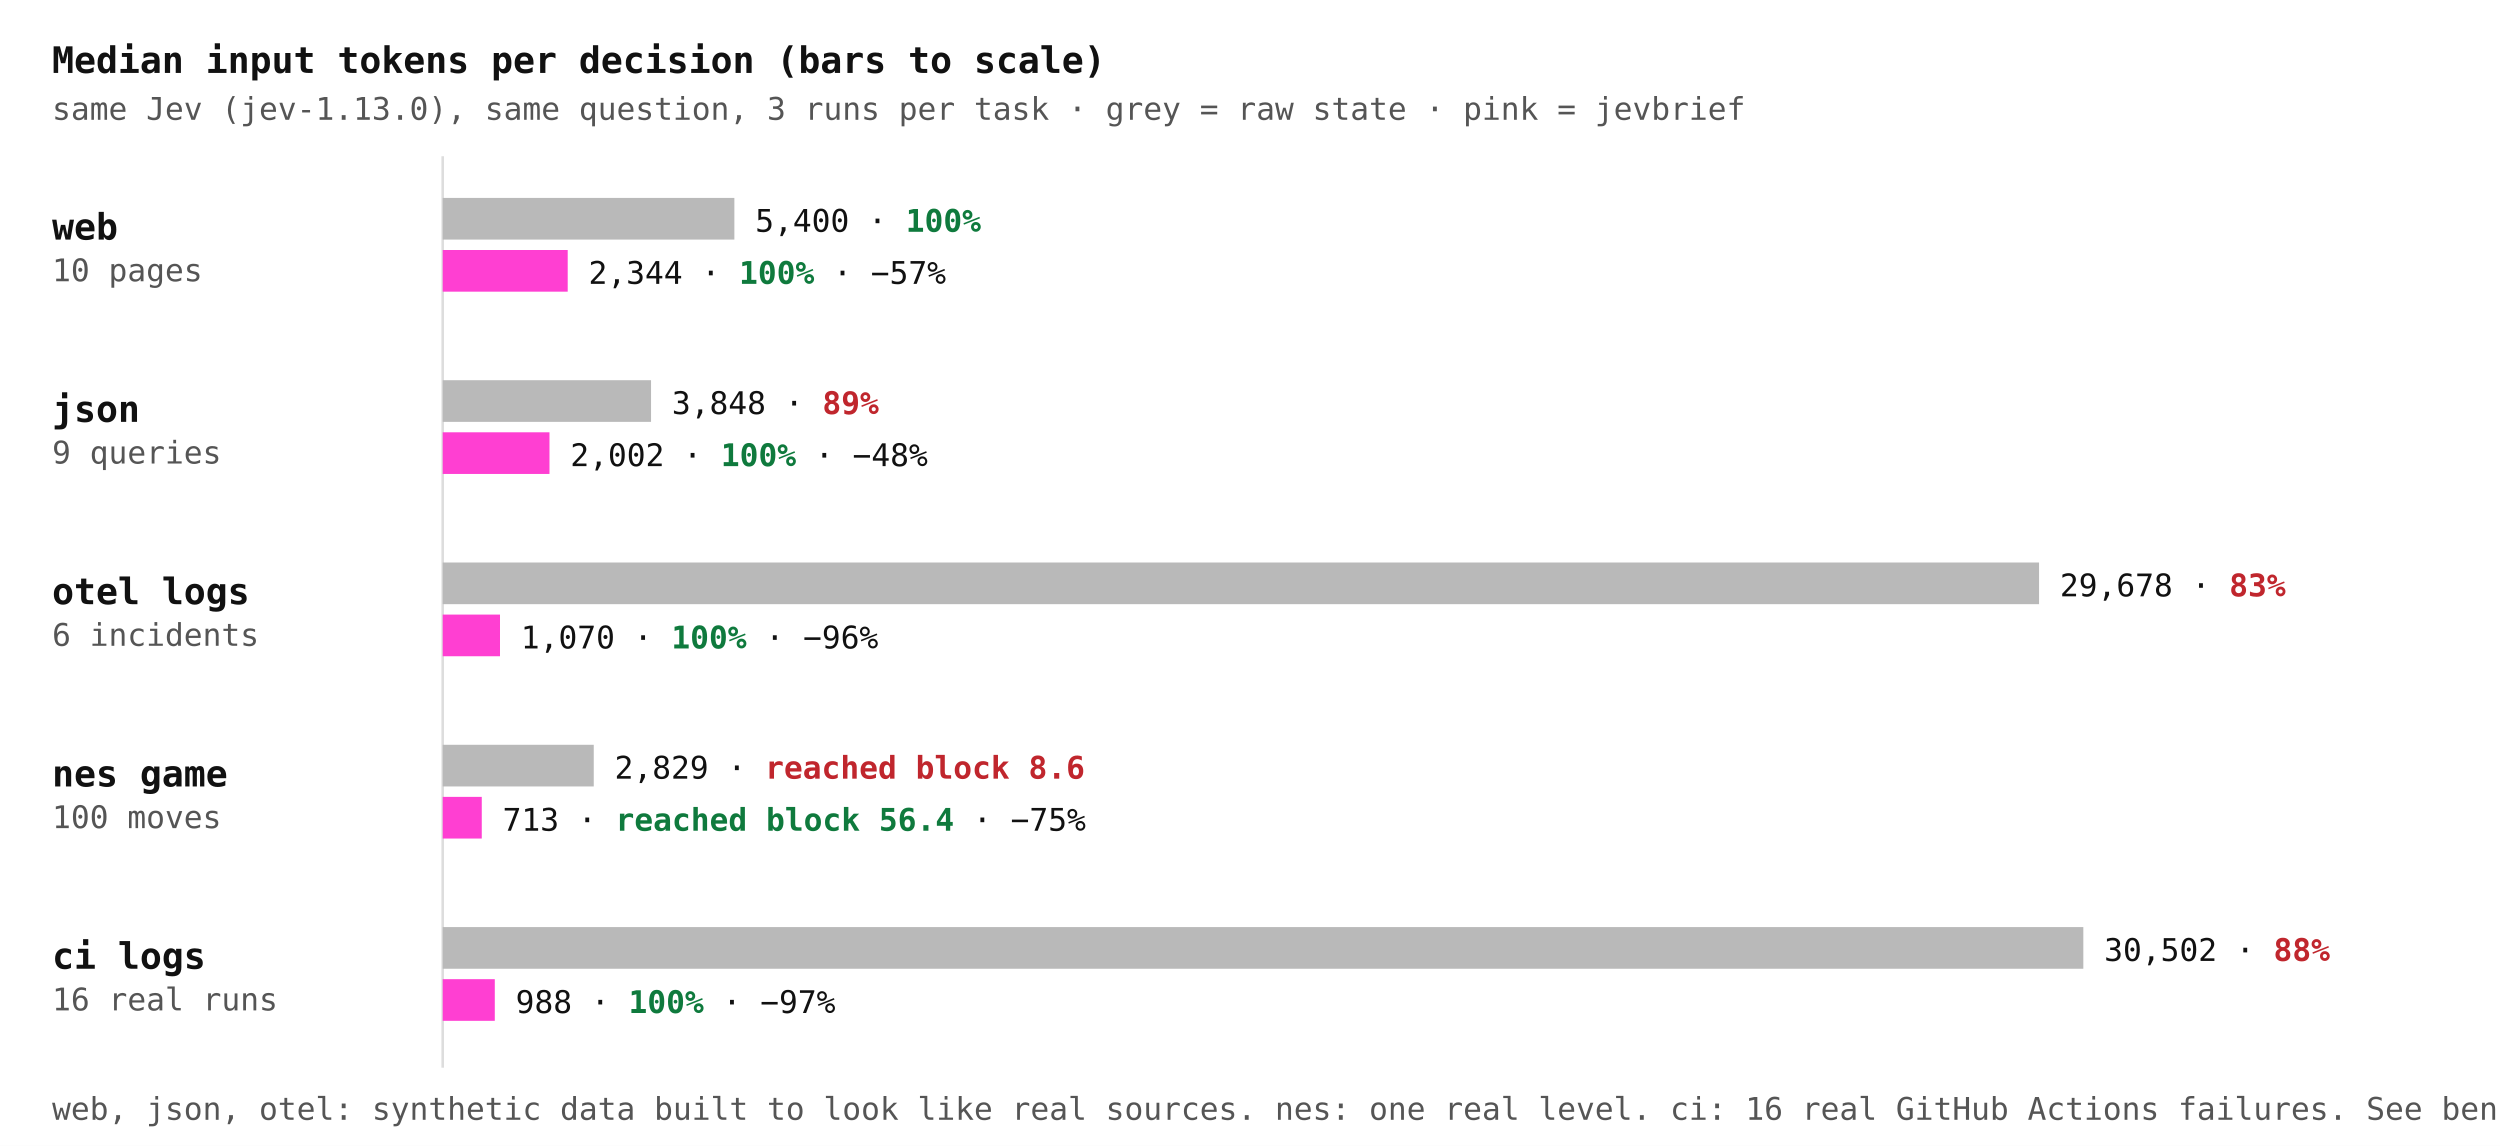
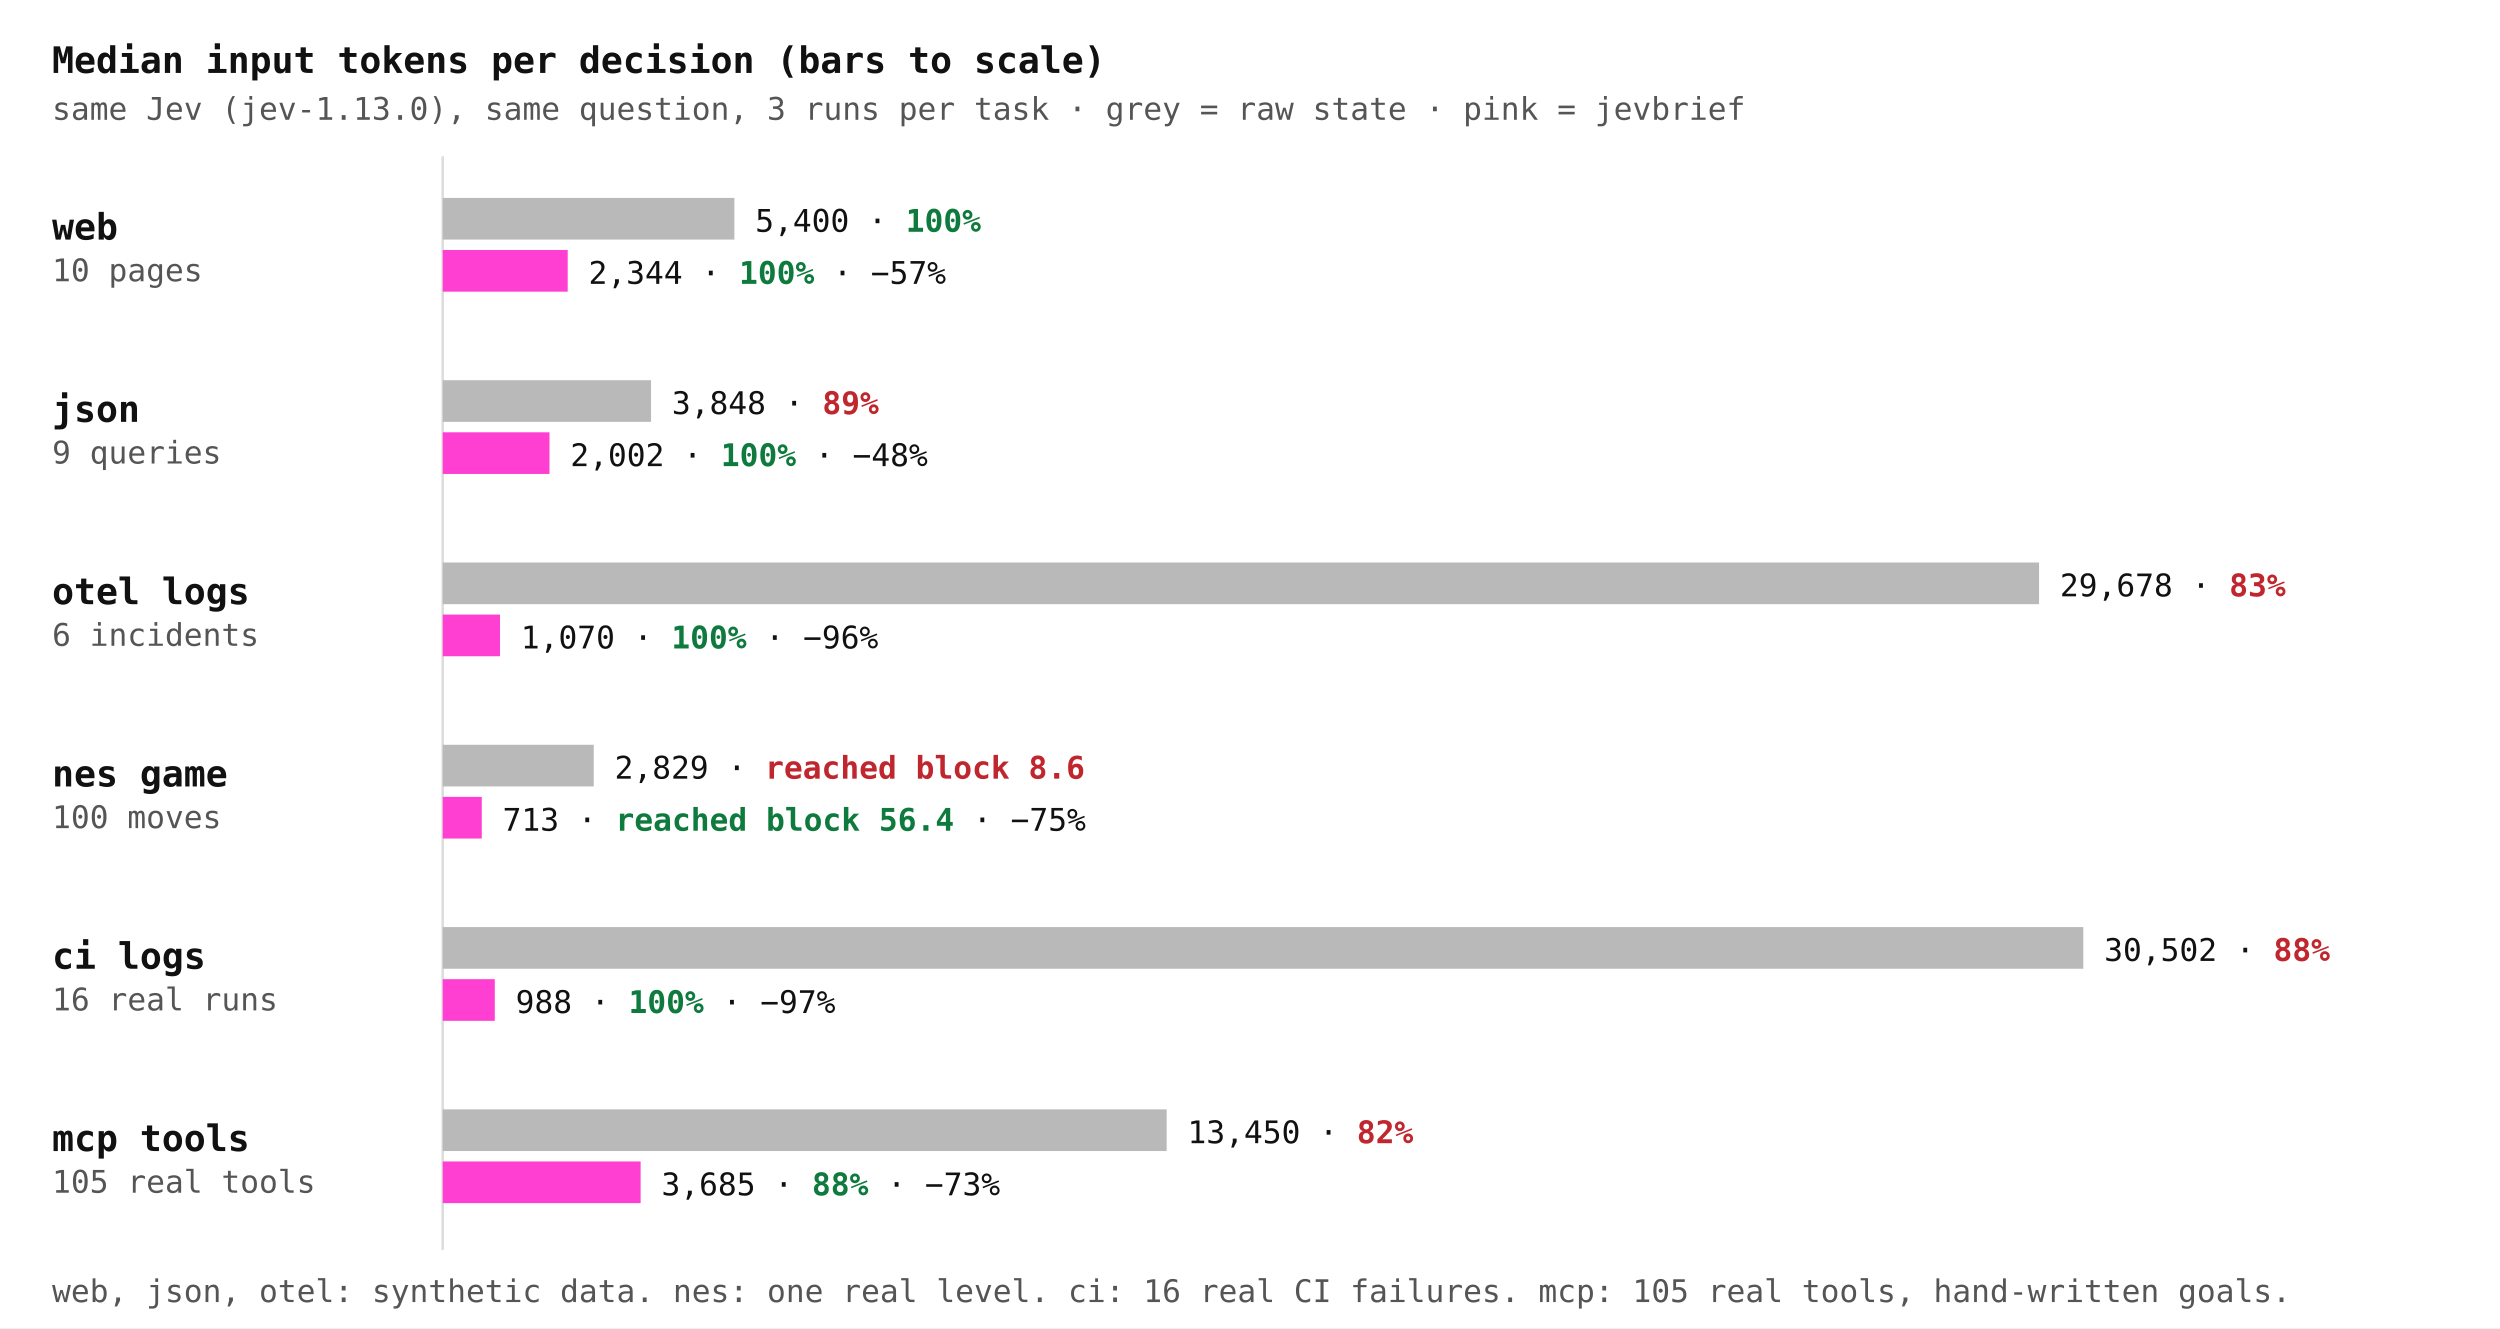
- <svg xmlns="http://www.w3.org/2000/svg" viewBox="0 0 960 440" width="960" height="440" font-family="Consolas, 'Cascadia Mono', ui-monospace, monospace">
+ <svg xmlns="http://www.w3.org/2000/svg" viewBox="0 0 960 510" width="960" height="510" font-family="Consolas, 'Cascadia Mono', ui-monospace, monospace">
  <style>
    .bg { fill: #ffffff; }
    .t { fill: #111; font-size: 14px; font-weight: 700; }
    .m { fill: #555; font-size: 12px; }
    .raw { fill: #b9b9b9; }
    .jb { fill: #ff3fd2; }
    .v { fill: #111; font-size: 12px; }
    .acc { font-size: 12px; font-weight: 700; fill: #0f7a3d; }
    .accbad { font-size: 12px; font-weight: 700; fill: #c0262d; }
    .grid { stroke: #ddd; stroke-width: 1; }
    @media (prefers-color-scheme: dark) {
      .bg { fill: #0e0e10; } .t, .v { fill: #ececec; } .m { fill: #9a9aa0; }
      .raw { fill: #4a4a52; } .grid { stroke: #2c2c31; } .acc { fill: #5fd18e; } .accbad { fill: #ff7a73; }
    }
    .grow { transform-box: fill-box; transform-origin: left; animation: grow 7s infinite cubic-bezier(.2,.8,.2,1); }
-     .d2 { animation-delay: .3s; } .d3 { animation-delay: .6s; } .d4 { animation-delay: .9s; } .d5 { animation-delay: 1.2s; }
+     .d2 { animation-delay: .3s; } .d3 { animation-delay: .6s; } .d4 { animation-delay: .9s; } .d5 { animation-delay: 1.2s; } .d6 { animation-delay: 1.5s; }
    @keyframes grow { 0% { transform: scaleX(0); } 20%, 90% { transform: scaleX(1); } 100% { transform: scaleX(0); } }
  </style>
-   <rect class="bg" width="960" height="440" />
+   <rect class="bg" width="960" height="510" />
  <text class="t" x="20" y="28">Median input tokens per decision (bars to scale)</text>
  <text class="m" x="20" y="46">same Jev (jev-1.13.0), same question, 3 runs per task · grey = raw state · pink = jevbrief</text>
-   <line class="grid" x1="170" y1="60" x2="170" y2="410" />
+   <line class="grid" x1="170" y1="60" x2="170" y2="480" />
  <text class="t" x="20" y="92">web</text>
  <text class="m" x="20" y="108">10 pages</text>
  <rect class="raw grow" x="170" y="76" width="112" height="16" />
  <text class="v" x="290" y="89">5,400 · <tspan class="acc">100%</tspan>
  </text>
  <rect class="jb grow" x="170" y="96" width="48" height="16" />
  <text class="v" x="226" y="109">2,344 · <tspan class="acc">100%</tspan> · −57%</text>
  <text class="t" x="20" y="162">json</text>
  <text class="m" x="20" y="178">9 queries</text>
  <rect class="raw grow d2" x="170" y="146" width="80" height="16" />
  <text class="v" x="258" y="159">3,848 · <tspan class="accbad">89%</tspan>
  </text>
  <rect class="jb grow d2" x="170" y="166" width="41" height="16" />
  <text class="v" x="219" y="179">2,002 · <tspan class="acc">100%</tspan> · −48%</text>
  <text class="t" x="20" y="232">otel logs</text>
  <text class="m" x="20" y="248">6 incidents</text>
  <rect class="raw grow d3" x="170" y="216" width="613" height="16" />
  <text class="v" x="791" y="229">29,678 · <tspan class="accbad">83%</tspan>
  </text>
  <rect class="jb grow d3" x="170" y="236" width="22" height="16" />
  <text class="v" x="200" y="249">1,070 · <tspan class="acc">100%</tspan> · −96%</text>
  <text class="t" x="20" y="302">nes game</text>
  <text class="m" x="20" y="318">100 moves</text>
  <rect class="raw grow d4" x="170" y="286" width="58" height="16" />
  <text class="v" x="236" y="299">2,829 · <tspan class="accbad">reached block 8.6</tspan>
  </text>
  <rect class="jb grow d4" x="170" y="306" width="15" height="16" />
  <text class="v" x="193" y="319">713 · <tspan class="acc">reached block 56.4</tspan> · −75%</text>
  <text class="t" x="20" y="372">ci logs</text>
  <text class="m" x="20" y="388">16 real runs</text>
  <rect class="raw grow d5" x="170" y="356" width="630" height="16" />
  <text class="v" x="808" y="369">30,502 · <tspan class="accbad">88%</tspan>
  </text>
  <rect class="jb grow d5" x="170" y="376" width="20" height="16" />
  <text class="v" x="198" y="389">988 · <tspan class="acc">100%</tspan> · −97%</text>
-   <text class="m" x="20" y="430">web, json, otel: synthetic data built to look like real sources. nes: one real level. ci: 16 real GitHub Actions failures. See bench/*/results.md.</text>
+   <text class="t" x="20" y="442">mcp tools</text>
+   <text class="m" x="20" y="458">105 real tools</text>
+   <rect class="raw grow d6" x="170" y="426" width="278" height="16" />
+   <text class="v" x="456" y="439">13,450 · <tspan class="accbad">82%</tspan>
+   </text>
+   <rect class="jb grow d6" x="170" y="446" width="76" height="16" />
+   <text class="v" x="254" y="459">3,685 · <tspan class="acc">88%</tspan> · −73%</text>
+   <text class="m" x="20" y="500">web, json, otel: synthetic data. nes: one real level. ci: 16 real CI failures. mcp: 105 real tools, hand-written goals.</text>
</svg>
